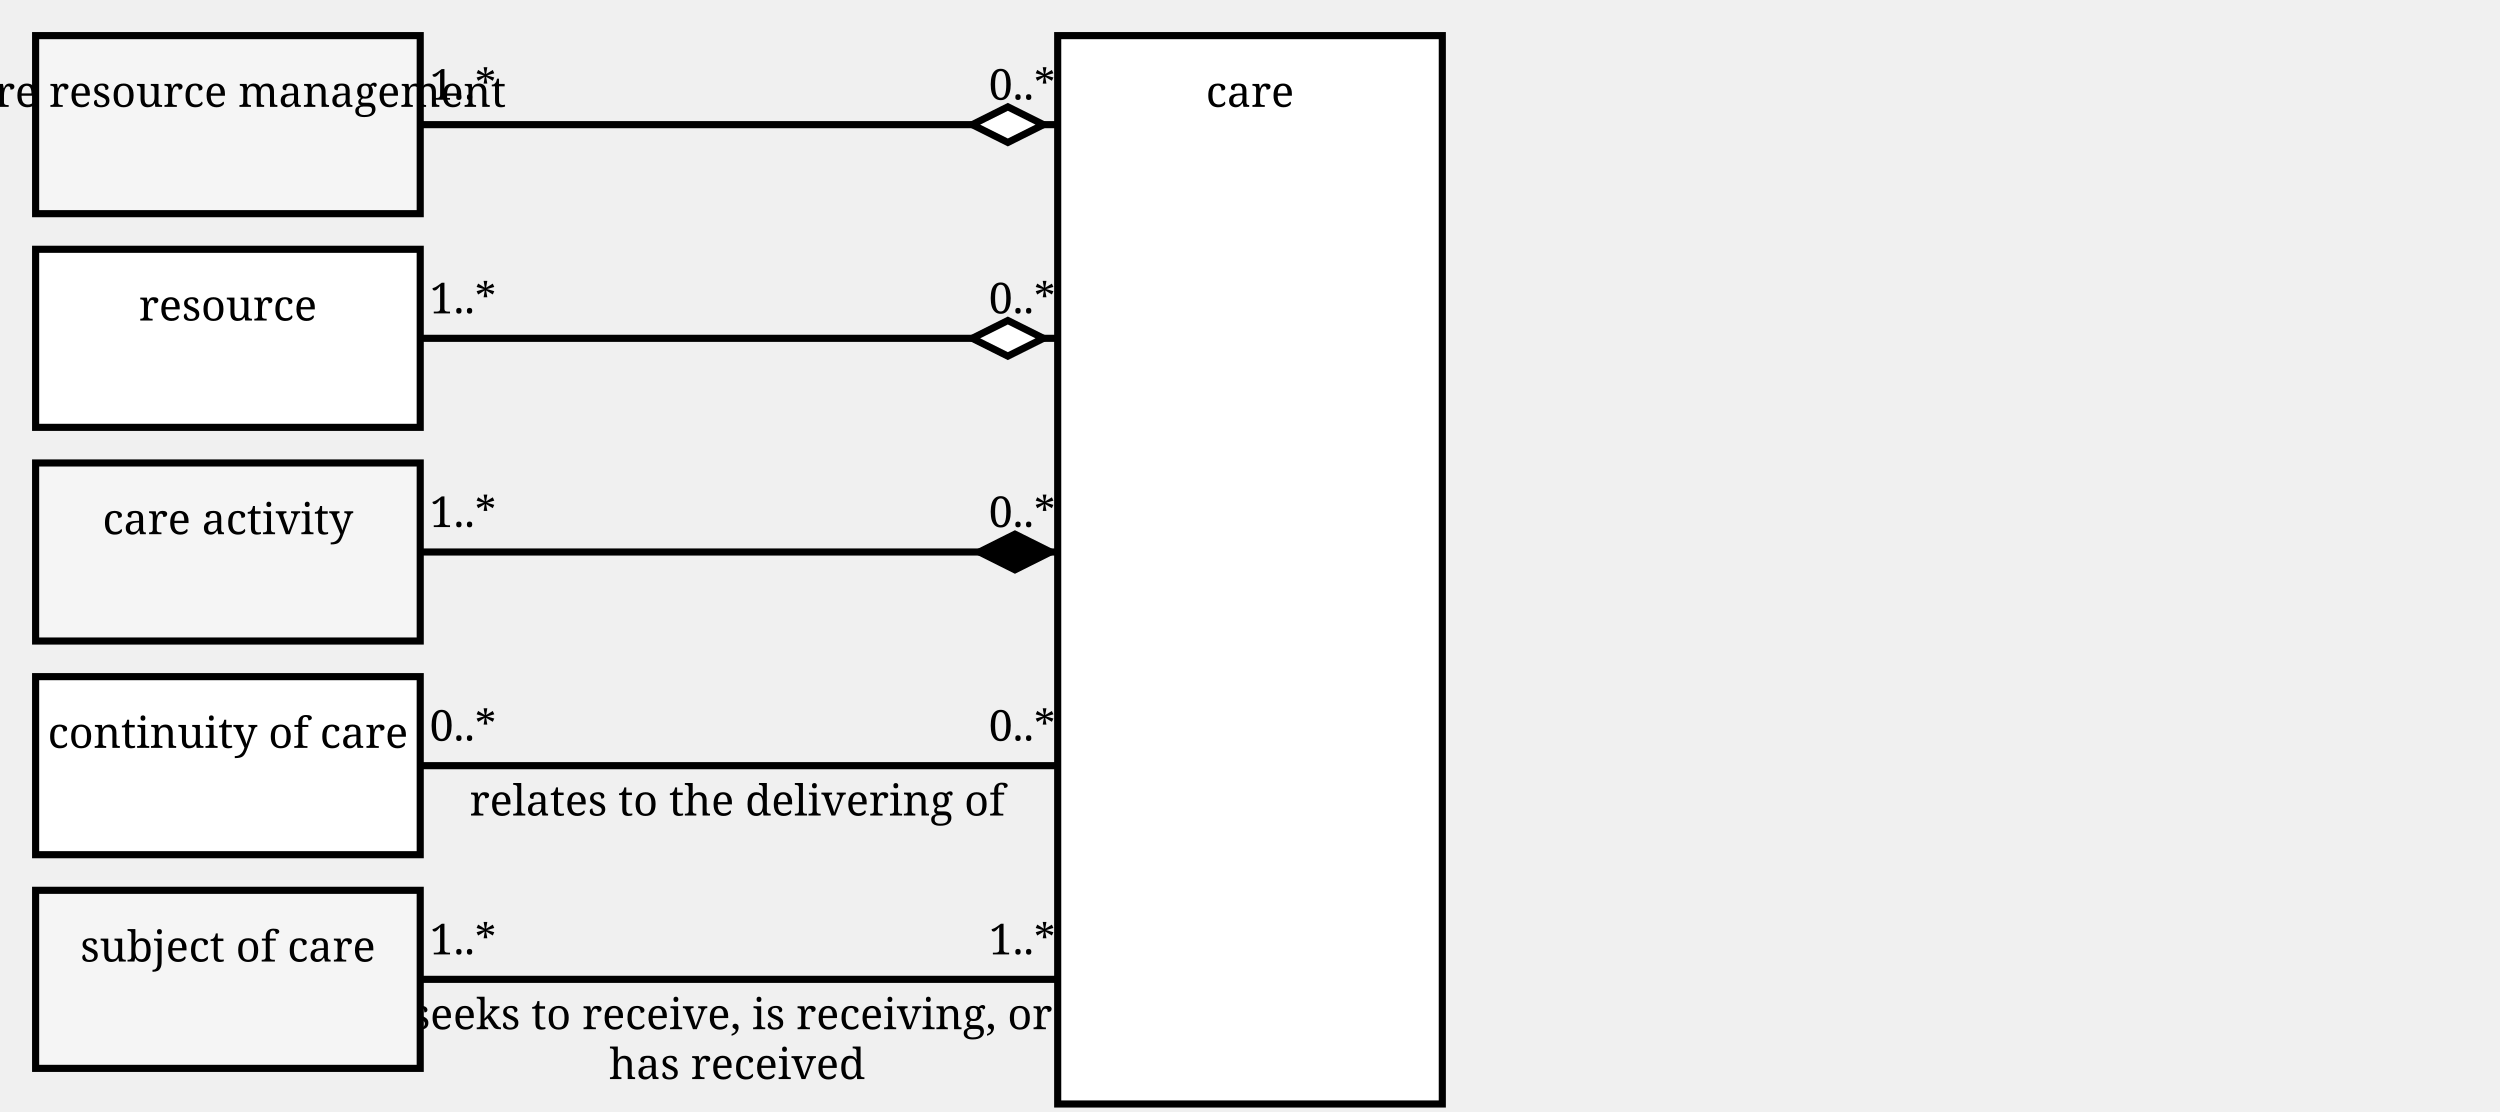
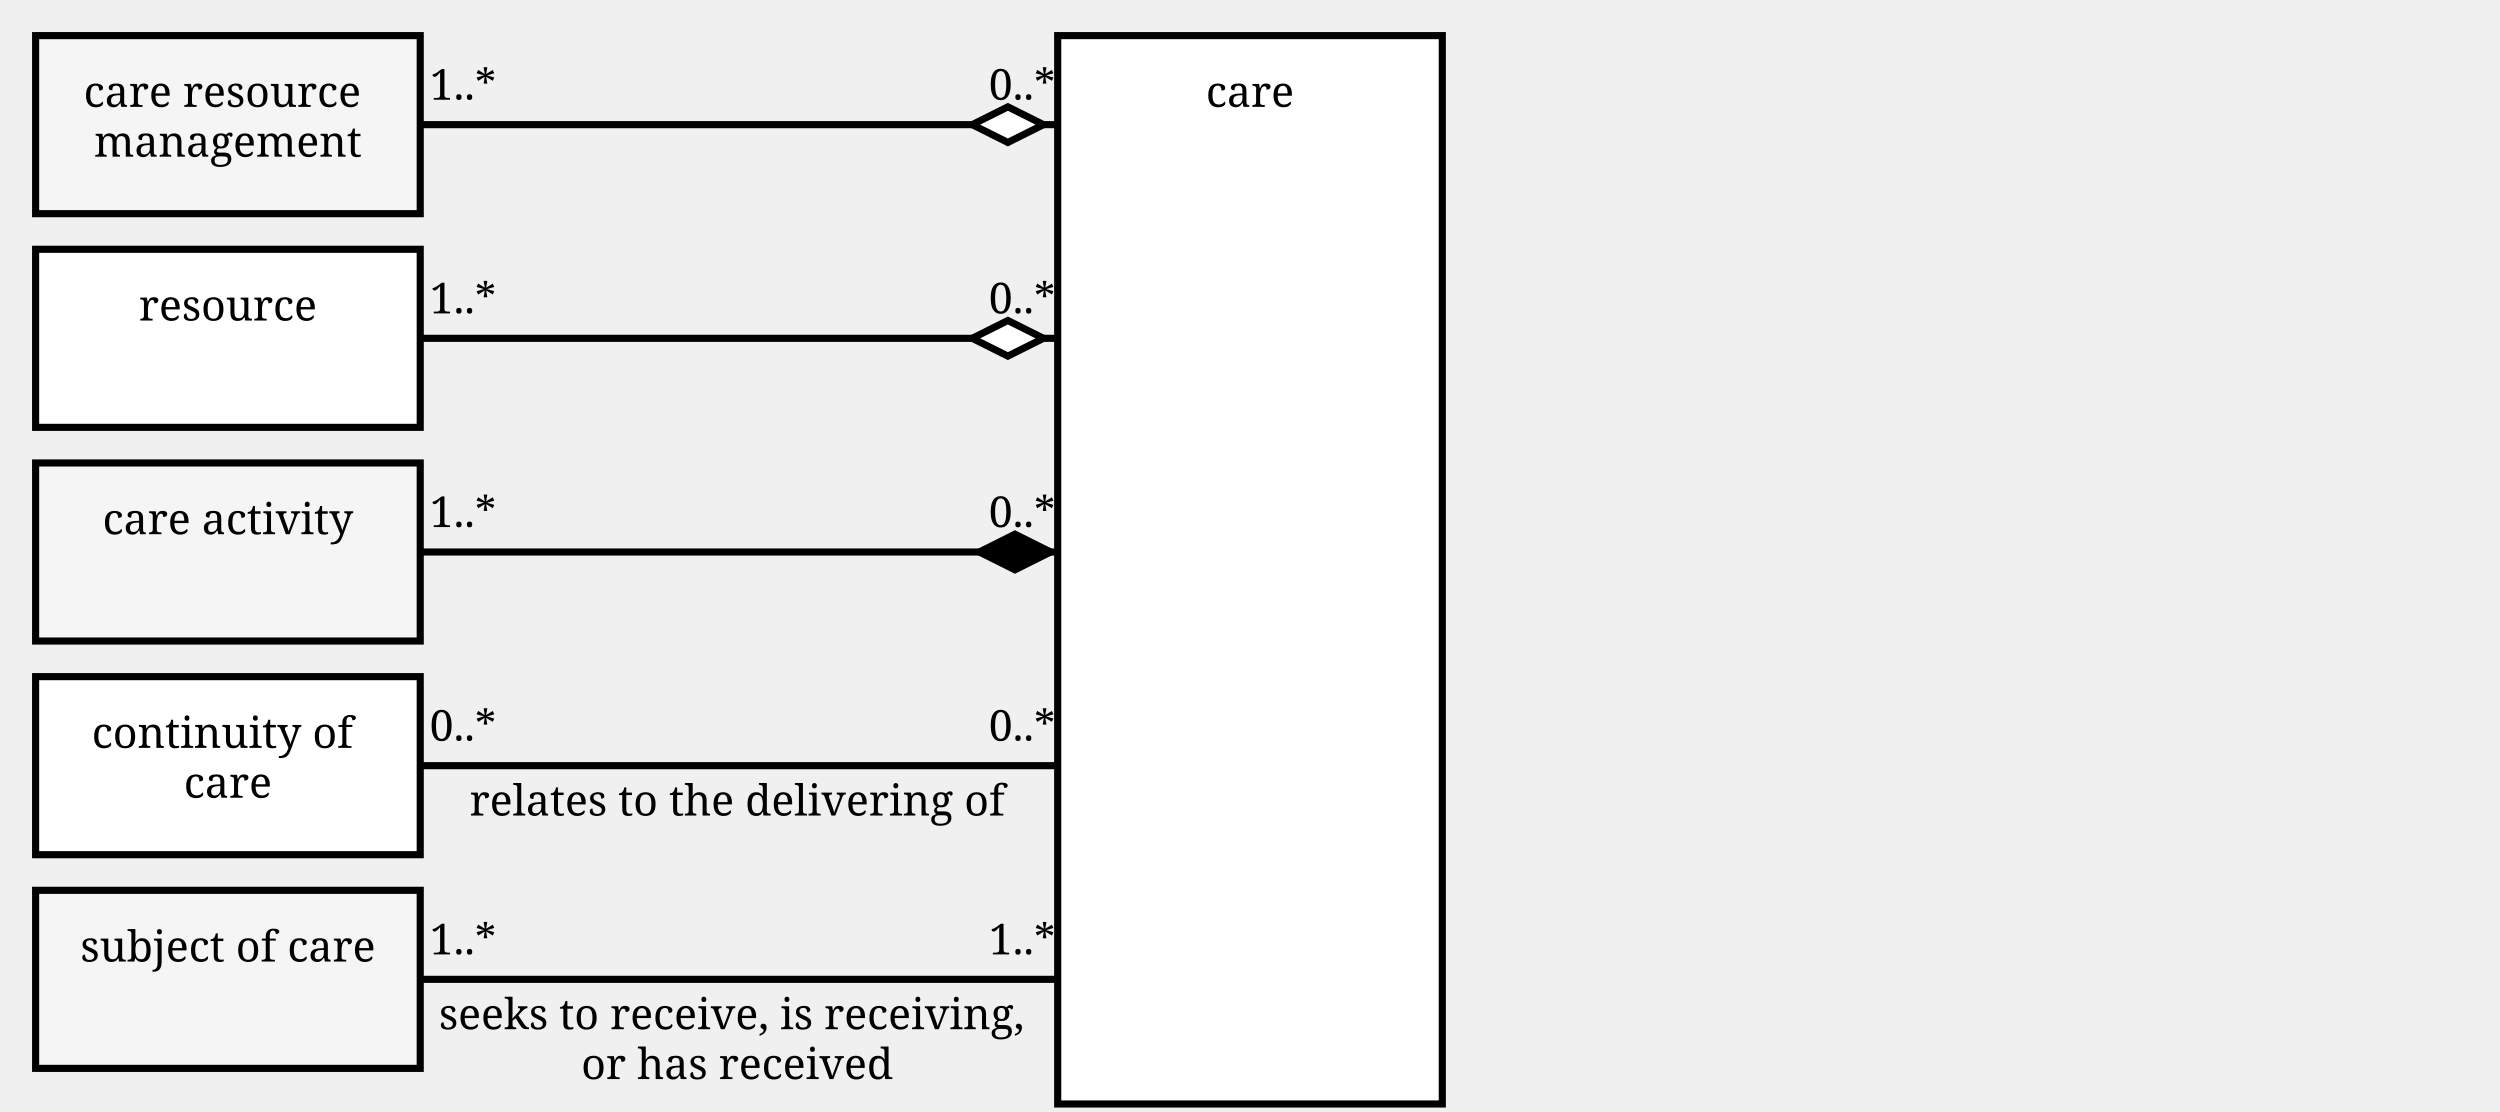
<svg xmlns="http://www.w3.org/2000/svg" xmlns:xlink="http://www.w3.org/1999/xlink" version="1.1" viewBox="0 0 702 312" aria-labelledby="title desc" role="img">
  <g>
    <line x1="118" y1="35" x2="297" y2="35" stroke="black" stroke-width="2" />
    <text x="130" y="28" text-anchor="middle" font-family="Cambria" font-size="12" fill="black">
      <tspan x="130" y="28" text-anchor="middle">1..*</tspan>
    </text>
    <text x="287" y="28" text-anchor="middle" font-family="Cambria" font-size="12" fill="black">
      <tspan x="287" y="28" text-anchor="middle">0..*</tspan>
    </text>
    <polygon points="273,35 283,30 293,35 283,40" fill="white" stroke="black" stroke-width="2" />
  </g>
  <g>
    <a xlink:href="care resource management.svg" role="link">
      <rect x="10" y="10" width="108" height="50" fill="whitesmoke" stroke="black" stroke-width="2" />
      <text x="64" y="30" text-anchor="middle" font-family="Cambria" font-size="12" fill="black">
-         <tspan x="64" y="30" text-anchor="middle">care resource management</tspan>
+         <tspan x="64" y="30" text-anchor="middle">care resource</tspan>
+         <tspan x="64" y="44" text-anchor="middle">management</tspan>
      </text>
    </a>
  </g>
  <g>
    <line x1="118" y1="95" x2="297" y2="95" stroke="black" stroke-width="2" />
    <text x="130" y="88" text-anchor="middle" font-family="Cambria" font-size="12" fill="black">
      <tspan x="130" y="88" text-anchor="middle">1..*</tspan>
    </text>
    <text x="287" y="88" text-anchor="middle" font-family="Cambria" font-size="12" fill="black">
      <tspan x="287" y="88" text-anchor="middle">0..*</tspan>
    </text>
    <polygon points="273,95 283,90 293,95 283,100" fill="white" stroke="black" stroke-width="2" />
  </g>
  <g>
    <a xlink:href="resource.svg" role="link">
      <rect x="10" y="70" width="108" height="50" fill="white" stroke="black" stroke-width="2" />
      <text x="64" y="90" text-anchor="middle" font-family="Cambria" font-size="12" fill="black">
        <tspan x="64" y="90" text-anchor="middle">resource</tspan>
      </text>
    </a>
  </g>
  <g>
    <line x1="118" y1="155" x2="297" y2="155" stroke="black" stroke-width="2" />
    <text x="130" y="148" text-anchor="middle" font-family="Cambria" font-size="12" fill="black">
      <tspan x="130" y="148" text-anchor="middle">1..*</tspan>
    </text>
    <text x="287" y="148" text-anchor="middle" font-family="Cambria" font-size="12" fill="black">
      <tspan x="287" y="148" text-anchor="middle">0..*</tspan>
    </text>
    <polygon points="275,155 285,150 295,155 285,160" fill="black" stroke="black" stroke-width="2" />
  </g>
  <g>
    <a xlink:href="care activity.svg" role="link">
      <rect x="10" y="130" width="108" height="50" fill="whitesmoke" stroke="black" stroke-width="2" />
      <text x="64" y="150" text-anchor="middle" font-family="Cambria" font-size="12" fill="black">
        <tspan x="64" y="150" text-anchor="middle">care activity</tspan>
      </text>
    </a>
  </g>
  <g>
    <line x1="118" y1="215" x2="297" y2="215" stroke="black" stroke-width="2" />
    <text x="130" y="208" text-anchor="middle" font-family="Cambria" font-size="12" fill="black">
      <tspan x="130" y="208" text-anchor="middle">0..*</tspan>
    </text>
    <text x="287" y="208" text-anchor="middle" font-family="Cambria" font-size="12" fill="black">
      <tspan x="287" y="208" text-anchor="middle">0..*</tspan>
    </text>
    <text x="207" y="229" text-anchor="middle" font-family="Cambria" font-size="12" fill="black">
      <tspan x="207" y="229" text-anchor="middle">relates to the delivering of</tspan>
    </text>
  </g>
  <g>
    <a xlink:href="continuity of care.svg" role="link">
      <rect x="10" y="190" width="108" height="50" fill="white" stroke="black" stroke-width="2" />
      <text x="64" y="210" text-anchor="middle" font-family="Cambria" font-size="12" fill="black">
-         <tspan x="64" y="210" text-anchor="middle">continuity of care</tspan>
+         <tspan x="64" y="210" text-anchor="middle">continuity of</tspan>
+         <tspan x="64" y="224" text-anchor="middle">care</tspan>
      </text>
    </a>
  </g>
  <g>
    <line x1="118" y1="275" x2="297" y2="275" stroke="black" stroke-width="2" />
    <text x="130" y="268" text-anchor="middle" font-family="Cambria" font-size="12" fill="black">
      <tspan x="130" y="268" text-anchor="middle">1..*</tspan>
    </text>
    <text x="287" y="268" text-anchor="middle" font-family="Cambria" font-size="12" fill="black">
      <tspan x="287" y="268" text-anchor="middle">1..*</tspan>
    </text>
    <text x="207" y="289" text-anchor="middle" font-family="Cambria" font-size="12" fill="black">
-       <tspan x="207" y="289" text-anchor="middle">seeks to receive, is receiving, or</tspan>
-       <tspan x="207" y="303" text-anchor="middle">has received</tspan>
+       <tspan x="207" y="289" text-anchor="middle">seeks to receive, is receiving,</tspan>
+       <tspan x="207" y="303" text-anchor="middle">or has received</tspan>
    </text>
  </g>
  <g>
    <a xlink:href="subject of care.svg" role="link">
      <rect x="10" y="250" width="108" height="50" fill="whitesmoke" stroke="black" stroke-width="2" />
      <text x="64" y="270" text-anchor="middle" font-family="Cambria" font-size="12" fill="black">
        <tspan x="64" y="270" text-anchor="middle">subject of care</tspan>
      </text>
    </a>
  </g>
  <g>
    <a xlink:href="care.svg" role="link">
      <rect x="297" y="10" width="108" height="300" fill="white" stroke="black" stroke-width="2" />
      <text x="351" y="30" text-anchor="middle" font-family="Cambria" font-size="12" fill="black">
        <tspan x="351" y="30" text-anchor="middle">care</tspan>
      </text>
    </a>
  </g>
</svg>
